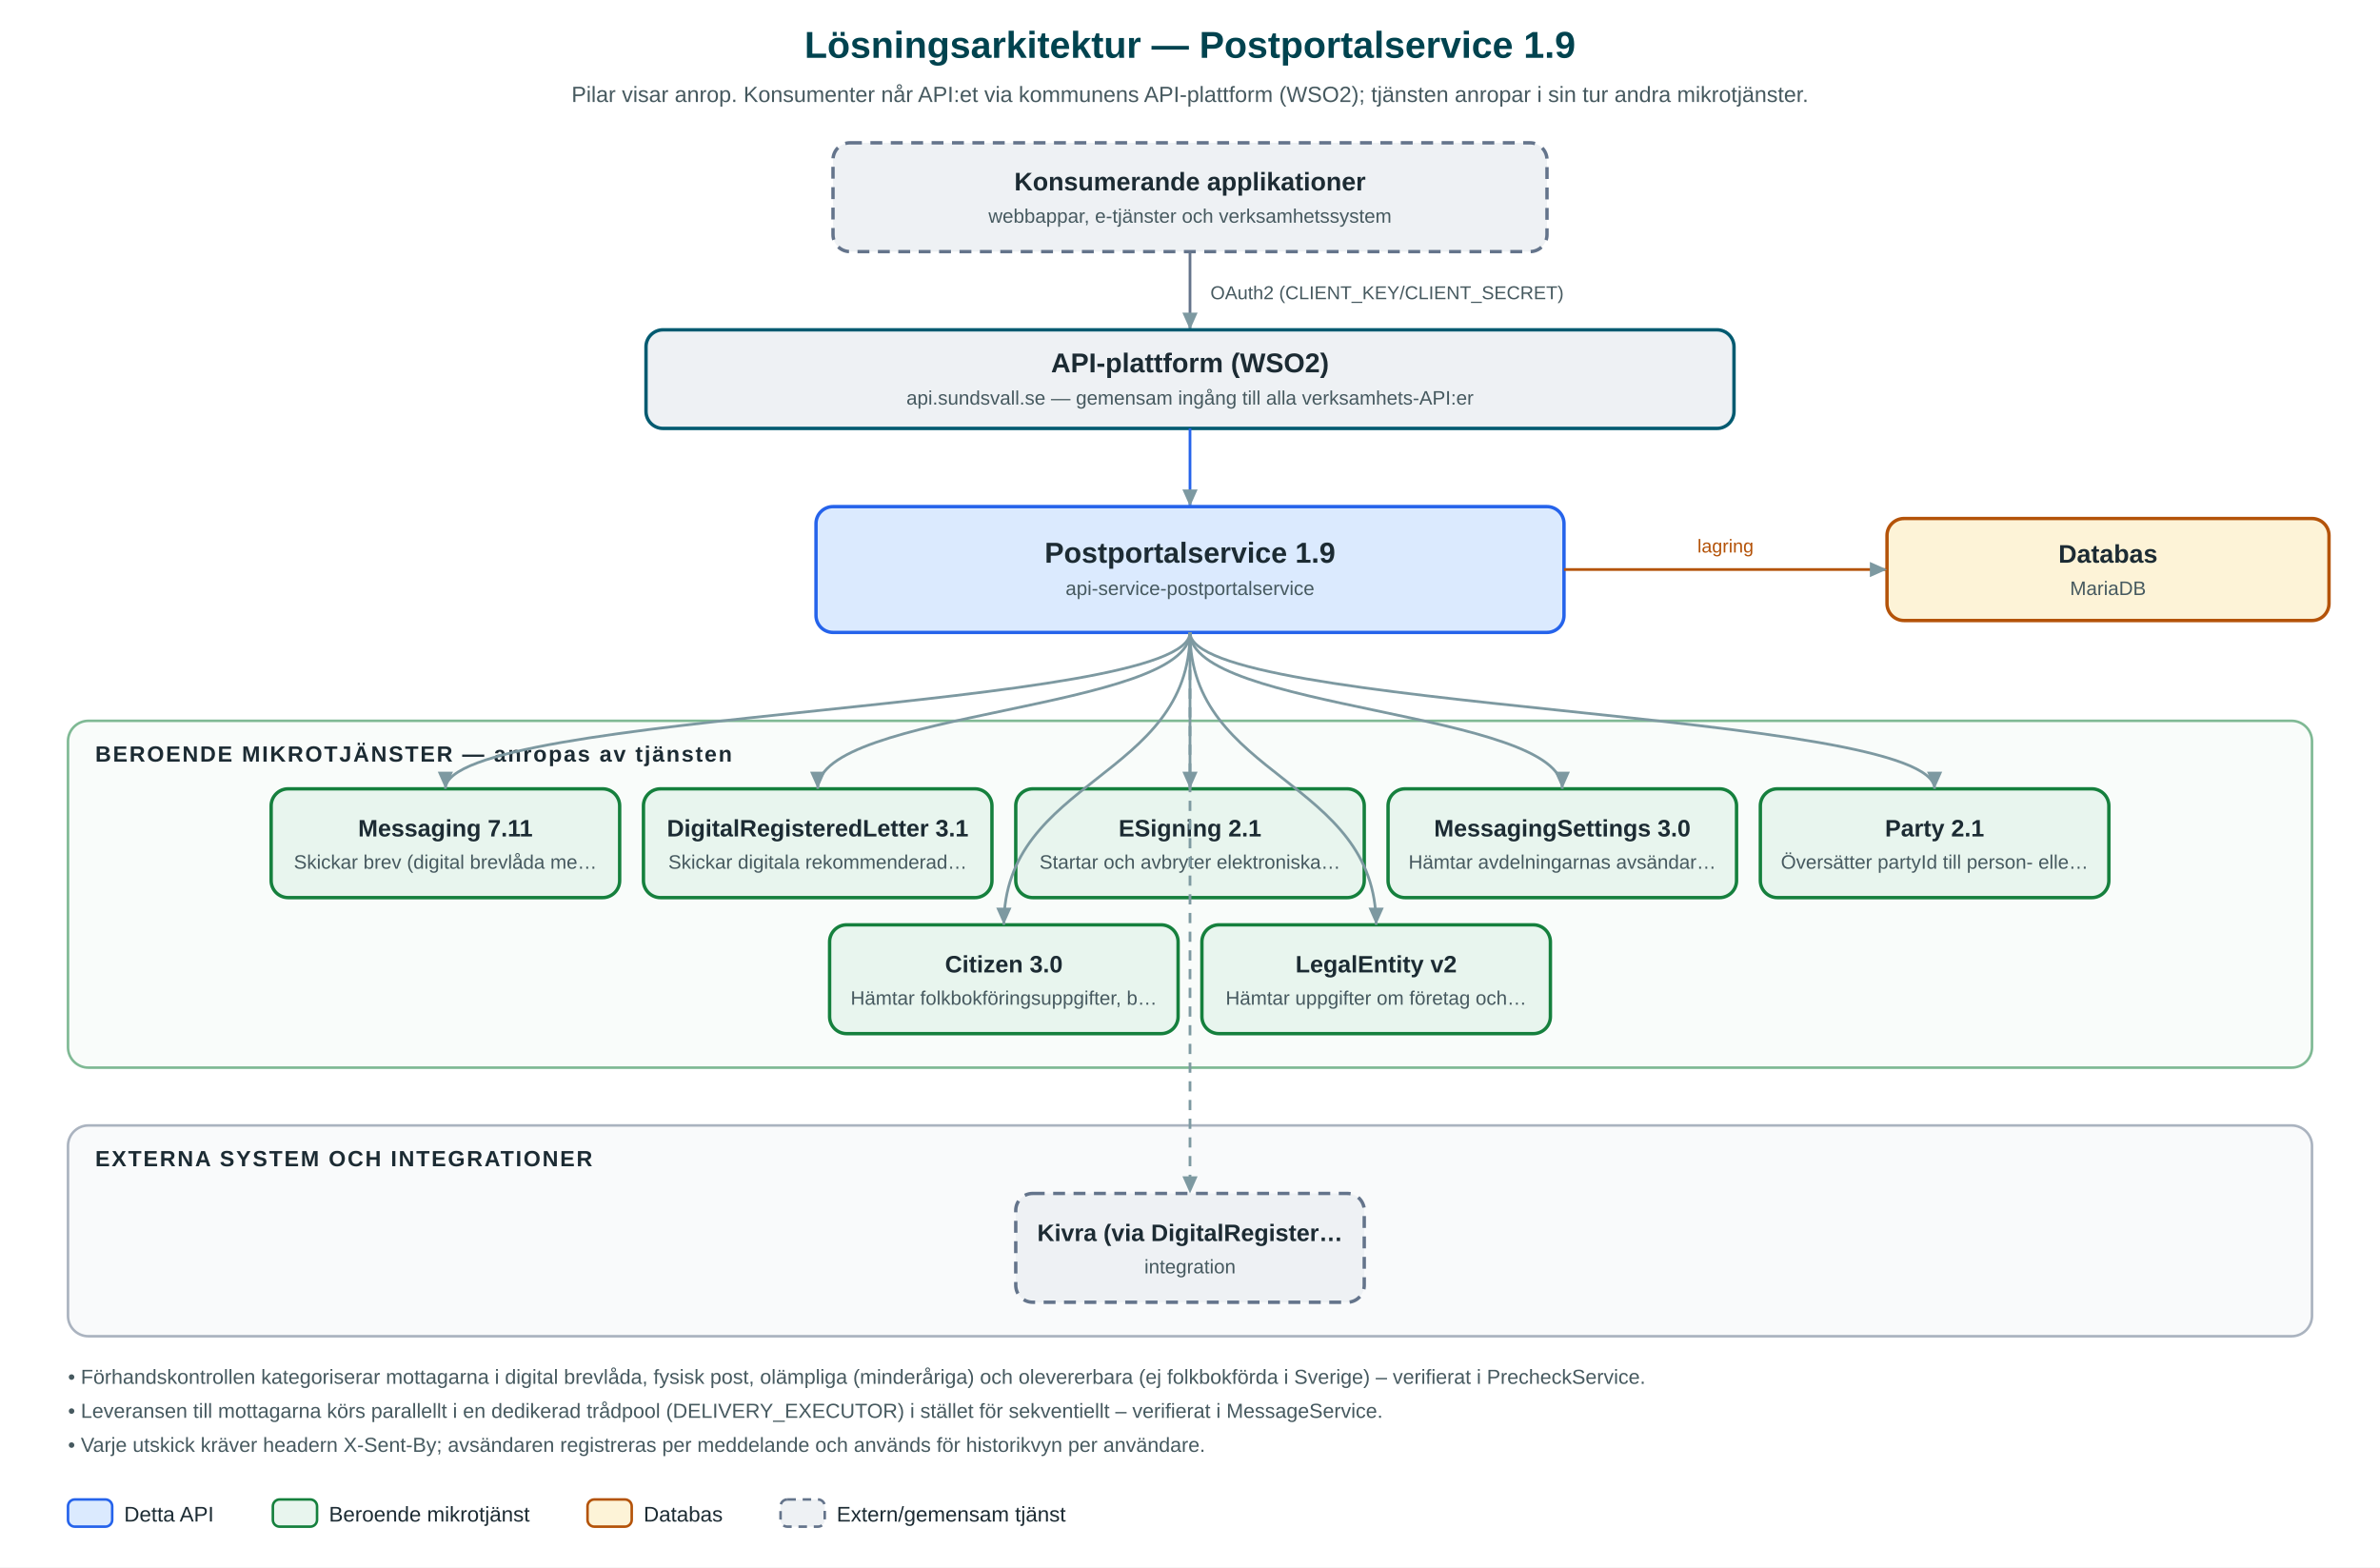
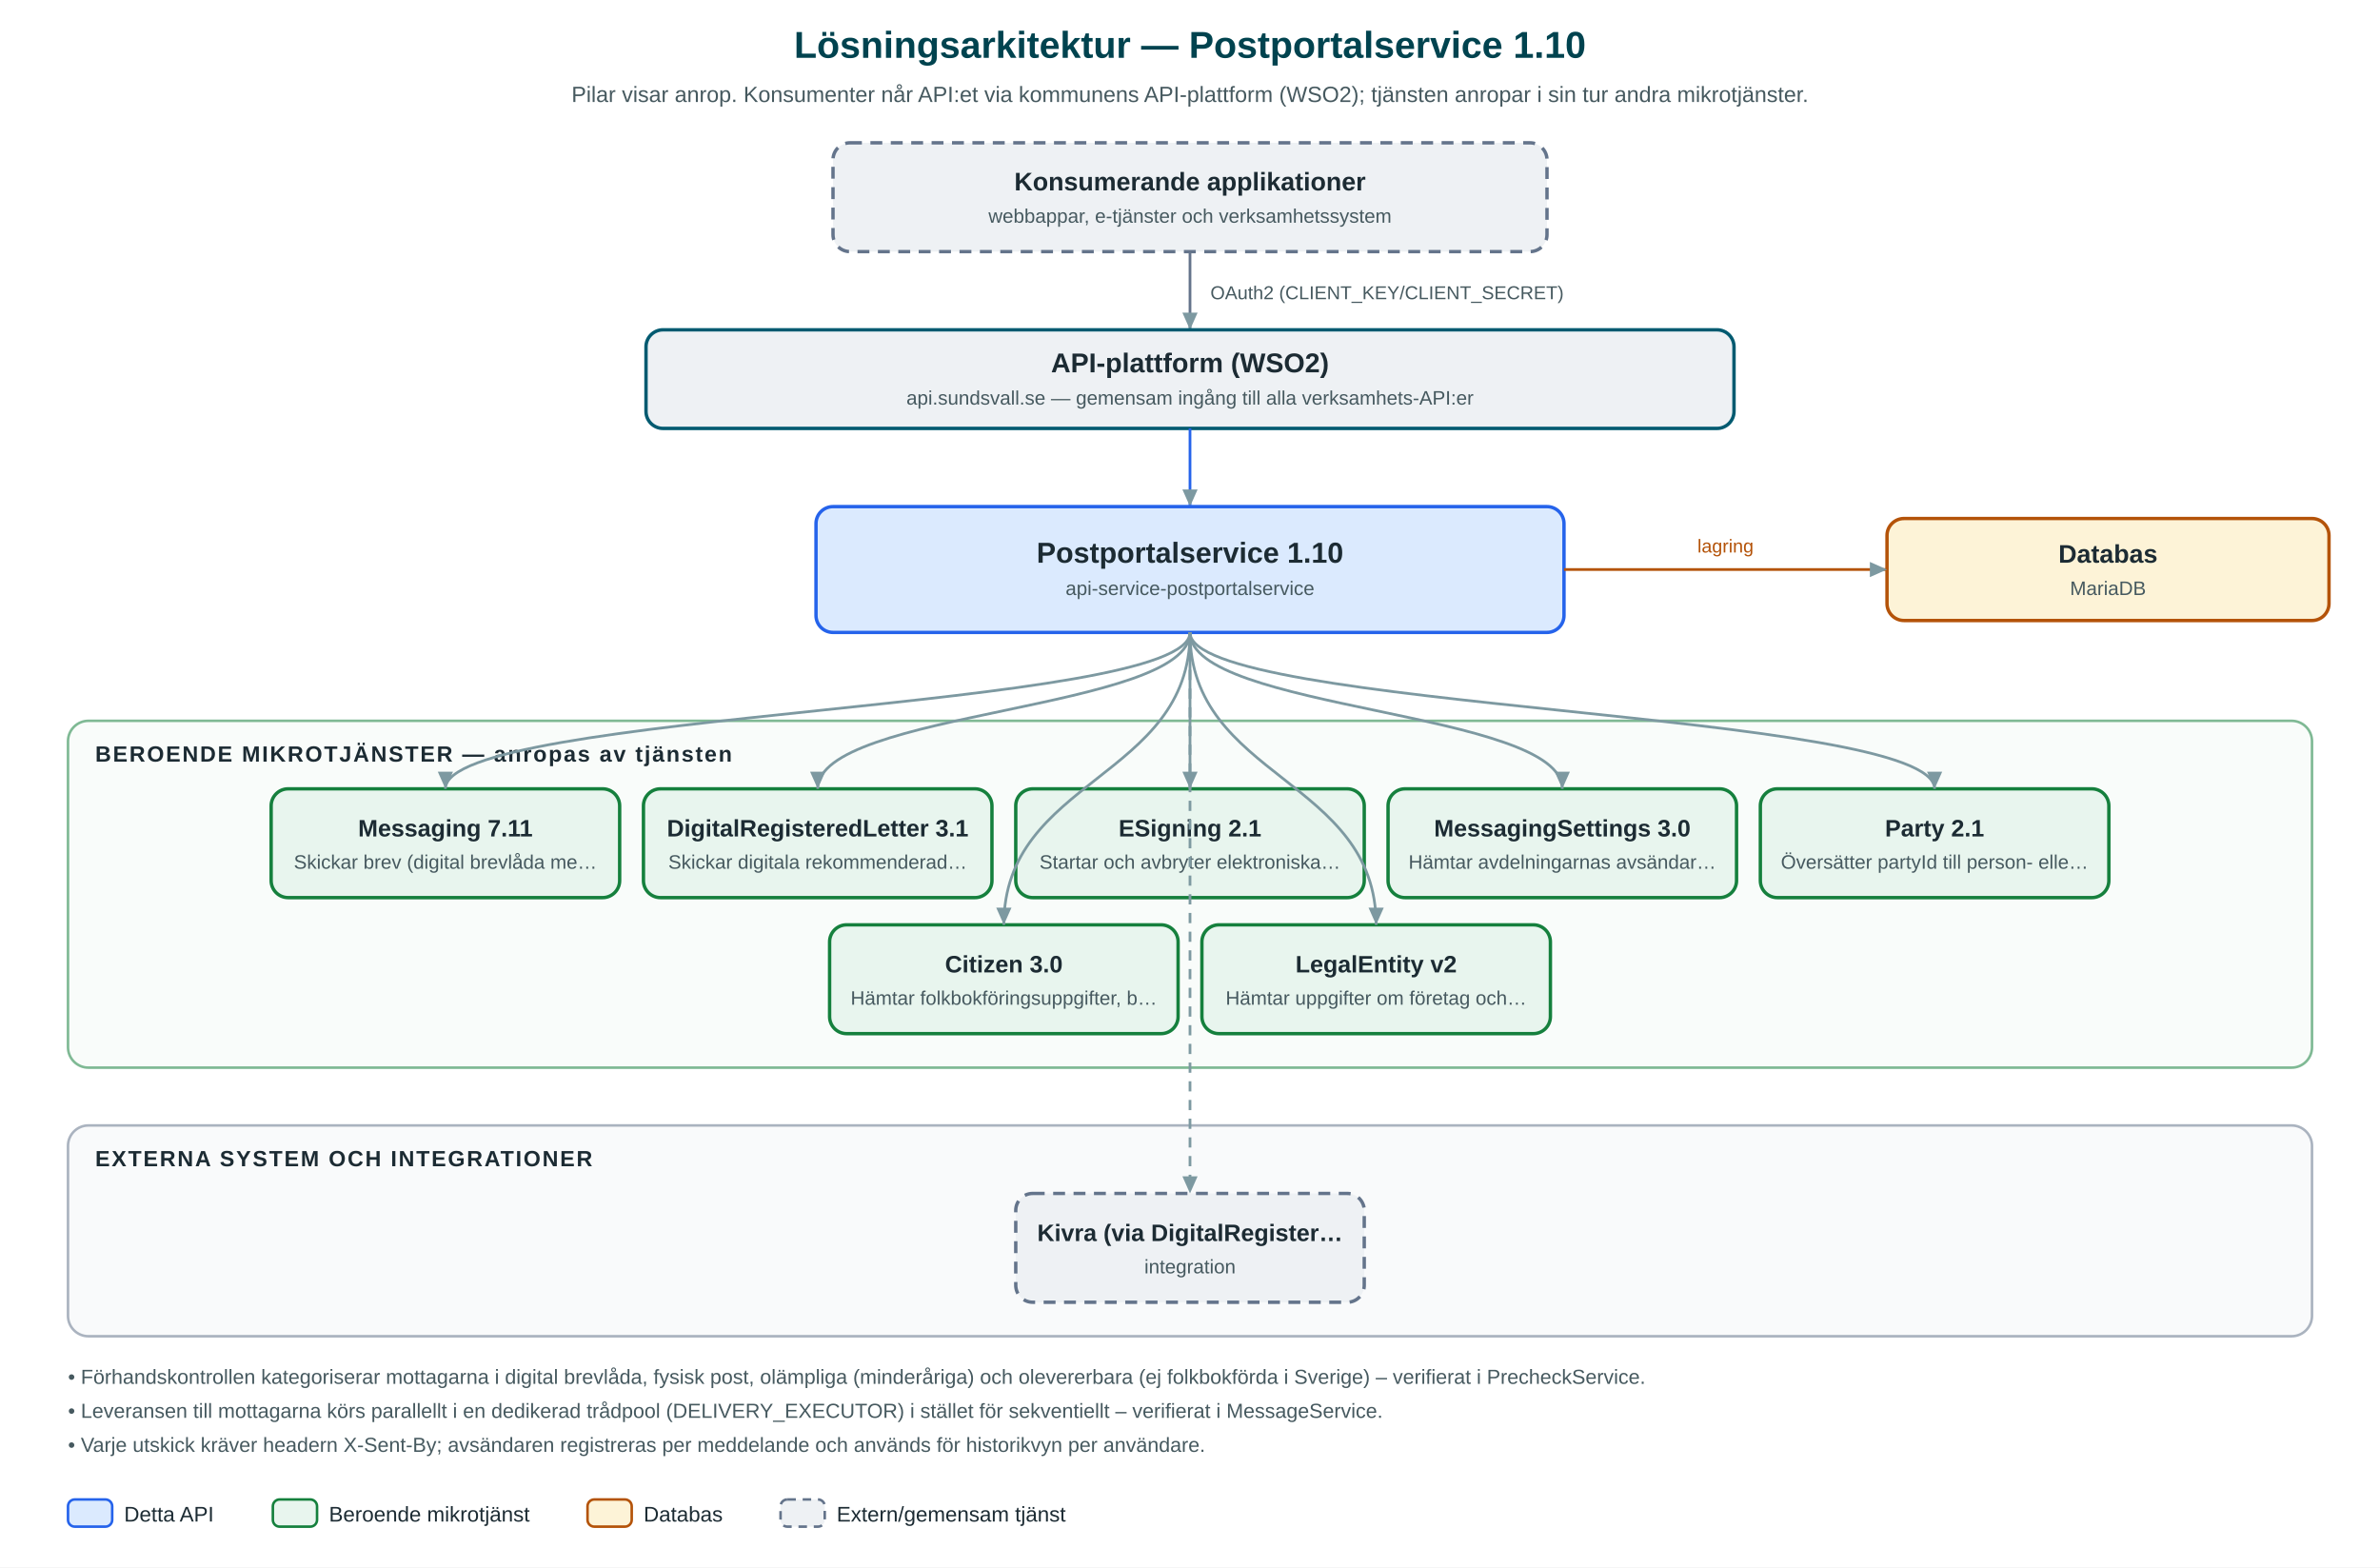
- <svg xmlns="http://www.w3.org/2000/svg" viewBox="0 0 1400 922" font-family="Segoe UI, Helvetica Neue, Arial, sans-serif" role="img" aria-label="Arkitekturdiagram för Postportalservice 1.9">
+ <svg xmlns="http://www.w3.org/2000/svg" viewBox="0 0 1400 922" font-family="Segoe UI, Helvetica Neue, Arial, sans-serif" role="img" aria-label="Arkitekturdiagram för Postportalservice 1.10">
  <defs>
    <marker id="arr" viewBox="0 0 10 10" refX="9" refY="5" markerWidth="7" markerHeight="7" orient="auto-start-reverse">
      <path d="M 0 1 L 9 5 L 0 9 z" fill="#7d99a1" />
    </marker>
  </defs>
  <rect width="1400" height="922" fill="#ffffff" />
-   <text x="700.0" y="34" text-anchor="middle" font-size="22" font-weight="bold" fill="#00434f">Lösningsarkitektur — Postportalservice 1.9</text>
+   <text x="700.0" y="34" text-anchor="middle" font-size="22" font-weight="bold" fill="#00434f">Lösningsarkitektur — Postportalservice 1.10</text>
  <text x="700.0" y="60" text-anchor="middle" font-size="13" fill="#46595f">Pilar visar anrop. Konsumenter når API:et via kommunens API-plattform (WSO2); tjänsten anropar i sin tur andra mikrotjänster.</text>
  <rect x="490.0" y="84" rx="10" width="420" height="64" fill="#eef1f4" stroke="#64748b" stroke-width="2" stroke-dasharray="7,5" />
  <text x="700.0" y="112.0" text-anchor="middle" font-size="15" font-weight="bold" fill="#1c2b33">Konsumerande applikationer</text>
  <text x="700.0" y="131.0" text-anchor="middle" font-size="11.5" fill="#46595f">webbappar, e-tjänster och verksamhetssystem</text>
  <path d="M 700.0 148 L 700.0 194" fill="none" stroke="#64748b" stroke-width="1.6" marker-end="url(#arr)" />
  <text x="712.0" y="176" font-size="11" fill="#46595f">OAuth2 (CLIENT_KEY/CLIENT_SECRET)</text>
  <rect x="380.0" y="194" rx="10" width="640" height="58" fill="#eef1f4" stroke="#005a70" stroke-width="2" />
  <text x="700.0" y="219.0" text-anchor="middle" font-size="16" font-weight="bold" fill="#1c2b33">API-plattform (WSO2)</text>
  <text x="700.0" y="238.0" text-anchor="middle" font-size="11.5" fill="#46595f">api.sundsvall.se — gemensam ingång till alla verksamhets-API:er</text>
  <path d="M 700.0 252 L 700.0 298" fill="none" stroke="#2563eb" stroke-width="1.6" marker-end="url(#arr)" />
  <rect x="480.0" y="298" rx="10" width="440" height="74" fill="#dbeafe" stroke="#2563eb" stroke-width="2" />
-   <text x="700.0" y="331.0" text-anchor="middle" font-size="17" font-weight="bold" fill="#1c2b33">Postportalservice 1.9</text>
+   <text x="700.0" y="331.0" text-anchor="middle" font-size="17" font-weight="bold" fill="#1c2b33">Postportalservice 1.10</text>
  <text x="700.0" y="350.0" text-anchor="middle" font-size="11.5" fill="#46595f">api-service-postportalservice</text>
  <rect x="1110" y="305" rx="10" width="260" height="60" fill="#fdf3d7" stroke="#b45309" stroke-width="2" />
  <text x="1240.0" y="331.0" text-anchor="middle" font-size="15" font-weight="bold" fill="#1c2b33">Databas</text>
  <text x="1240.0" y="350.0" text-anchor="middle" font-size="11.5" fill="#46595f">MariaDB</text>
  <path d="M 920.0 335.0 L 1110 335.0" fill="none" stroke="#b45309" stroke-width="1.6" marker-end="url(#arr)" />
  <text x="1015.0" y="325.0" text-anchor="middle" font-size="11" fill="#b45309">lagring</text>
  <rect x="40" y="424" rx="12" width="1320" height="204" fill="#f4faf6" stroke="#15803d" stroke-width="1.5" opacity="0.55" />
  <text x="56" y="448" font-size="13" font-weight="bold" letter-spacing="1" fill="#1c2b33">BEROENDE MIKROTJÄNSTER — anropas av tjänsten</text>
  <rect x="159.5" y="464" rx="10" width="205" height="64" fill="#e8f5ee" stroke="#15803d" stroke-width="2" />
  <text x="262.0" y="492.0" text-anchor="middle" font-size="14" font-weight="bold" fill="#1c2b33">Messaging 7.11</text>
  <text x="262.0" y="511.0" text-anchor="middle" font-size="11.5" fill="#46595f">Skickar brev (digital brevlåda me…</text>
  <path d="M 700.0 372 C 700.0 418.0, 262.0 418.0, 262.0 464" fill="none" stroke="#7d99a1" stroke-width="1.6" marker-end="url(#arr)" />
  <rect x="378.5" y="464" rx="10" width="205" height="64" fill="#e8f5ee" stroke="#15803d" stroke-width="2" />
  <text x="481.0" y="492.0" text-anchor="middle" font-size="14" font-weight="bold" fill="#1c2b33">DigitalRegisteredLetter 3.1</text>
  <text x="481.0" y="511.0" text-anchor="middle" font-size="11.5" fill="#46595f">Skickar digitala rekommenderad…</text>
  <path d="M 700.0 372 C 700.0 418.0, 481.0 418.0, 481.0 464" fill="none" stroke="#7d99a1" stroke-width="1.6" marker-end="url(#arr)" />
  <rect x="597.5" y="464" rx="10" width="205" height="64" fill="#e8f5ee" stroke="#15803d" stroke-width="2" />
  <text x="700.0" y="492.0" text-anchor="middle" font-size="14" font-weight="bold" fill="#1c2b33">ESigning 2.1</text>
  <text x="700.0" y="511.0" text-anchor="middle" font-size="11.5" fill="#46595f">Startar och avbryter elektroniska…</text>
  <path d="M 700.0 372 C 700.0 418.0, 700.0 418.0, 700.0 464" fill="none" stroke="#7d99a1" stroke-width="1.6" marker-end="url(#arr)" />
  <rect x="816.5" y="464" rx="10" width="205" height="64" fill="#e8f5ee" stroke="#15803d" stroke-width="2" />
  <text x="919.0" y="492.0" text-anchor="middle" font-size="14" font-weight="bold" fill="#1c2b33">MessagingSettings 3.0</text>
  <text x="919.0" y="511.0" text-anchor="middle" font-size="11.5" fill="#46595f">Hämtar avdelningarnas avsändar…</text>
  <path d="M 700.0 372 C 700.0 418.0, 919.0 418.0, 919.0 464" fill="none" stroke="#7d99a1" stroke-width="1.6" marker-end="url(#arr)" />
  <rect x="1035.5" y="464" rx="10" width="205" height="64" fill="#e8f5ee" stroke="#15803d" stroke-width="2" />
  <text x="1138.0" y="492.0" text-anchor="middle" font-size="14" font-weight="bold" fill="#1c2b33">Party 2.1</text>
  <text x="1138.0" y="511.0" text-anchor="middle" font-size="11.5" fill="#46595f">Översätter partyId till person- elle…</text>
  <path d="M 700.0 372 C 700.0 418.0, 1138.0 418.0, 1138.0 464" fill="none" stroke="#7d99a1" stroke-width="1.6" marker-end="url(#arr)" />
  <rect x="488.0" y="544" rx="10" width="205" height="64" fill="#e8f5ee" stroke="#15803d" stroke-width="2" />
  <text x="590.5" y="572.0" text-anchor="middle" font-size="14" font-weight="bold" fill="#1c2b33">Citizen 3.0</text>
  <text x="590.5" y="591.0" text-anchor="middle" font-size="11.5" fill="#46595f">Hämtar folkbokföringsuppgifter, b…</text>
  <path d="M 700.0 372 C 700.0 458.0, 590.5 458.0, 590.5 544" fill="none" stroke="#7d99a1" stroke-width="1.6" marker-end="url(#arr)" />
  <rect x="707.0" y="544" rx="10" width="205" height="64" fill="#e8f5ee" stroke="#15803d" stroke-width="2" />
  <text x="809.5" y="572.0" text-anchor="middle" font-size="14" font-weight="bold" fill="#1c2b33">LegalEntity v2</text>
  <text x="809.5" y="591.0" text-anchor="middle" font-size="11.5" fill="#46595f">Hämtar uppgifter om företag och…</text>
  <path d="M 700.0 372 C 700.0 458.0, 809.5 458.0, 809.5 544" fill="none" stroke="#7d99a1" stroke-width="1.6" marker-end="url(#arr)" />
  <rect x="40" y="662" rx="12" width="1320" height="124" fill="#f4f5f7" stroke="#64748b" stroke-width="1.5" opacity="0.55" />
  <text x="56" y="686" font-size="13" font-weight="bold" letter-spacing="1" fill="#1c2b33">EXTERNA SYSTEM OCH INTEGRATIONER</text>
  <rect x="597.5" y="702" rx="10" width="205" height="64" fill="#eef1f4" stroke="#64748b" stroke-width="2" stroke-dasharray="7,5" />
  <text x="700.0" y="730.0" text-anchor="middle" font-size="14" font-weight="bold" fill="#1c2b33">Kivra (via DigitalRegister…</text>
  <text x="700.0" y="749.0" text-anchor="middle" font-size="11.5" fill="#46595f">integration</text>
  <path d="M 700.0 372 C 700.0 537.0, 700.0 537.0, 700.0 702" fill="none" stroke="#7d99a1" stroke-width="1.6" stroke-dasharray="6,5" marker-end="url(#arr)" />
  <text x="40" y="814" font-size="12" fill="#46595f">• Förhandskontrollen kategoriserar mottagarna i digital brevlåda, fysisk post, olämpliga (minderåriga) och olevererbara (ej folkbokförda i Sverige) – verifierat i PrecheckService.</text>
  <text x="40" y="834" font-size="12" fill="#46595f">• Leveransen till mottagarna körs parallellt i en dedikerad trådpool (DELIVERY_EXECUTOR) i stället för sekventiellt – verifierat i MessageService.</text>
  <text x="40" y="854" font-size="12" fill="#46595f">• Varje utskick kräver headern X-Sent-By; avsändaren registreras per meddelande och används för historikvyn per användare.</text>
  <rect x="40" y="882" width="26" height="16" rx="4" fill="#dbeafe" stroke="#2563eb" stroke-width="1.5" />
  <text x="73" y="895" font-size="12.5" fill="#1c2b33">Detta API</text>
  <rect x="160.5" y="882" width="26" height="16" rx="4" fill="#e8f5ee" stroke="#15803d" stroke-width="1.5" />
  <text x="193.5" y="895" font-size="12.5" fill="#1c2b33">Beroende mikrotjänst</text>
  <rect x="345.6" y="882" width="26" height="16" rx="4" fill="#fdf3d7" stroke="#b45309" stroke-width="1.5" />
  <text x="378.6" y="895" font-size="12.5" fill="#1c2b33">Databas</text>
  <rect x="459.15" y="882" width="26" height="16" rx="4" fill="#eef1f4" stroke="#64748b" stroke-width="1.5" stroke-dasharray="5,4" />
  <text x="492.15" y="895" font-size="12.5" fill="#1c2b33">Extern/gemensam tjänst</text>
</svg>
